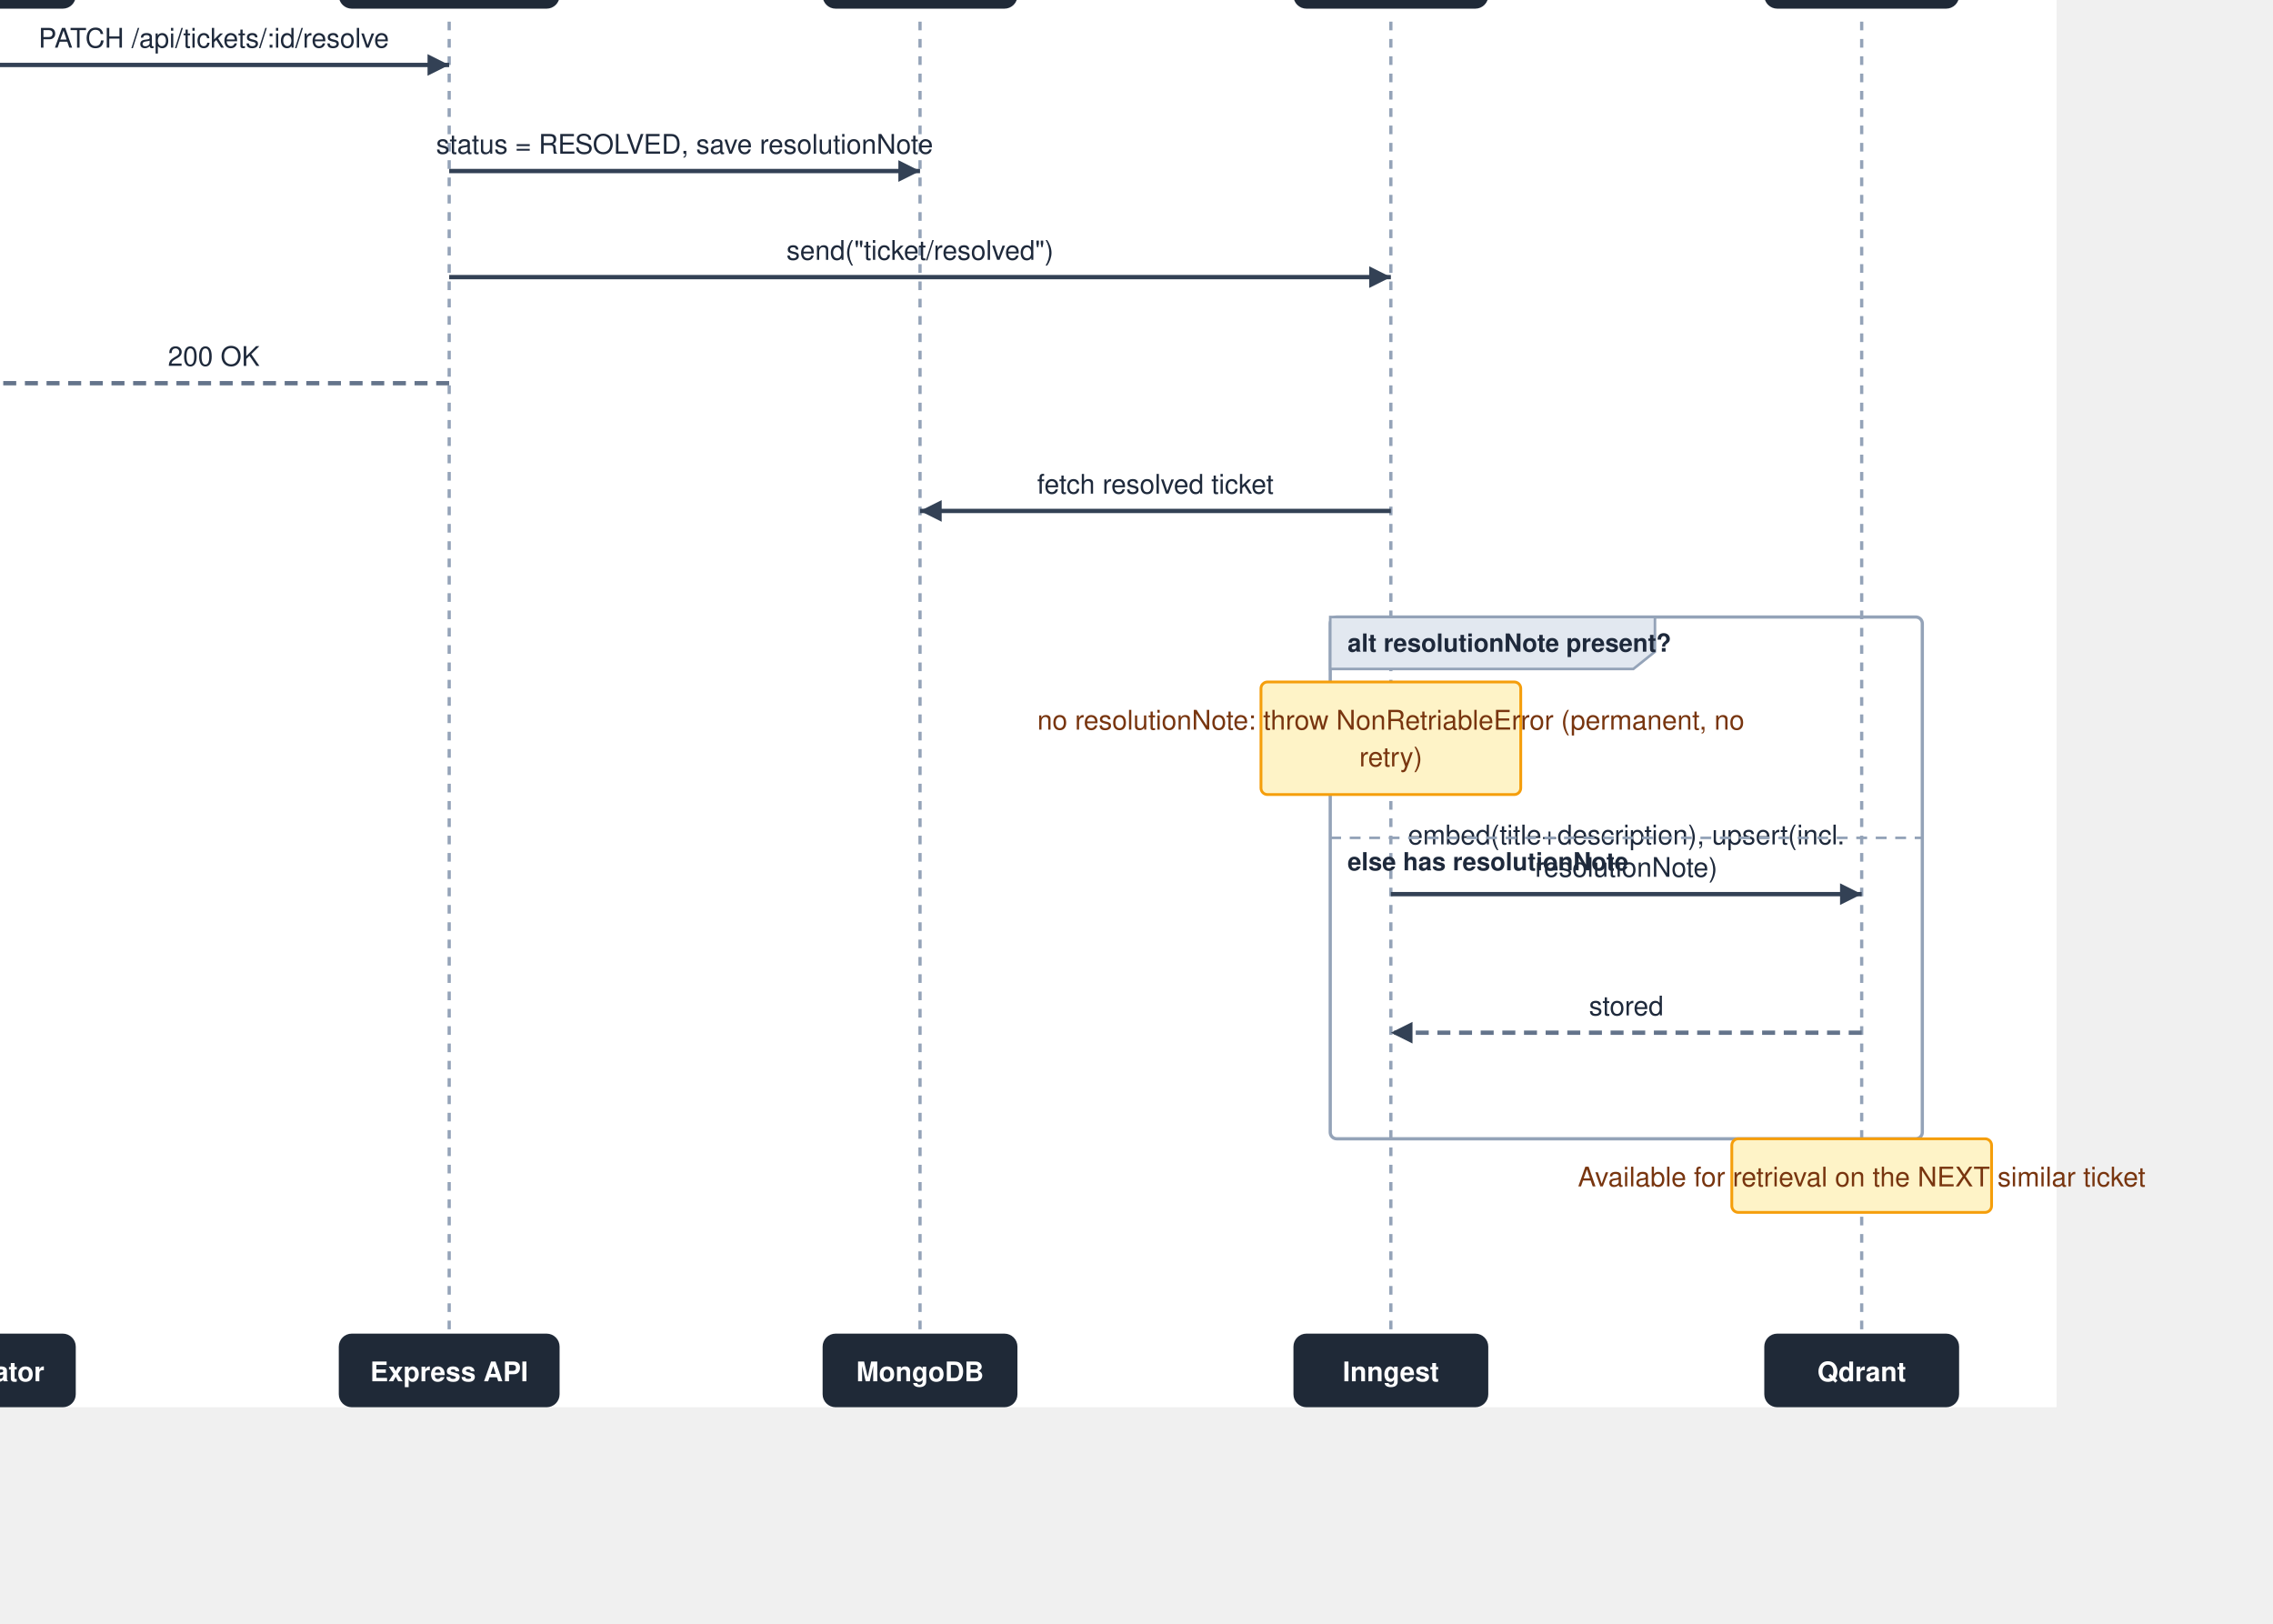
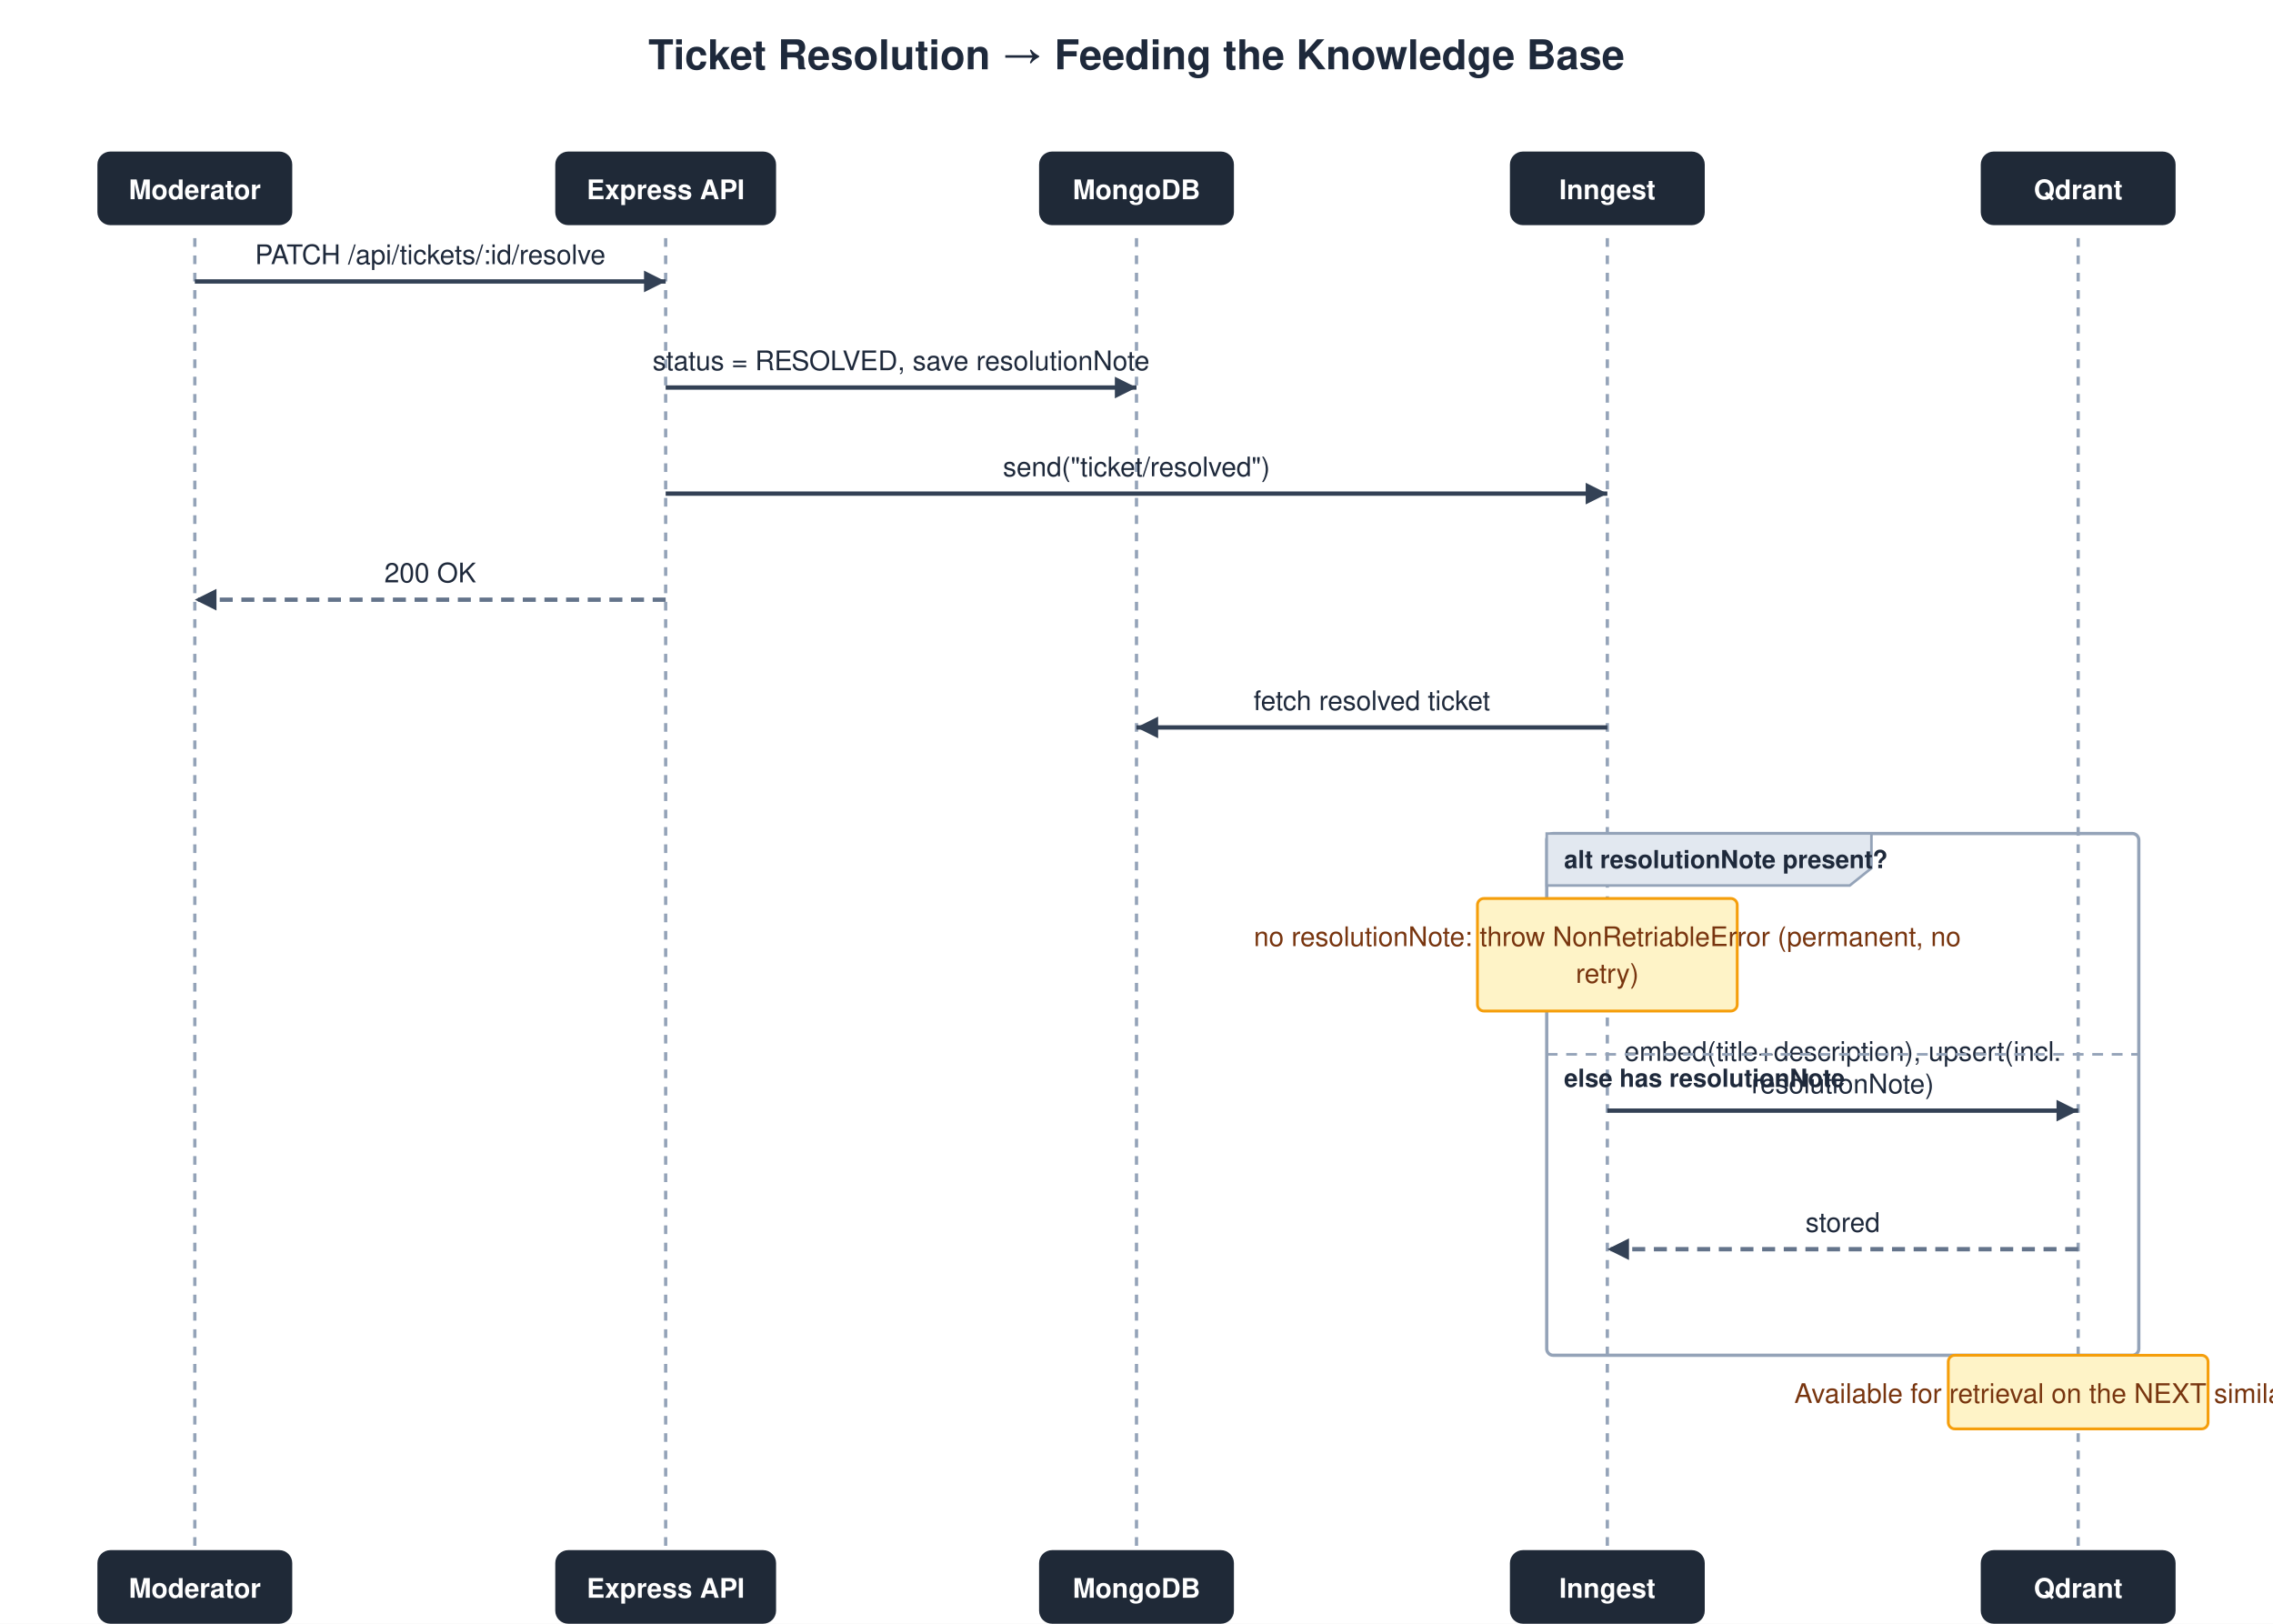
- <svg xmlns="http://www.w3.org/2000/svg" viewBox="100 100 1050 750" font-family="Helvetica, Arial, sans-serif">
+ <svg xmlns="http://www.w3.org/2000/svg" viewBox="0 0 1050 750" font-family="Helvetica, Arial, sans-serif">
  <rect x="0" y="0" width="1050" height="750" fill="#ffffff" />
  <text x="525.0" y="32" text-anchor="middle" font-size="19" font-weight="bold" fill="#1e293b">Ticket Resolution → Feeding the Knowledge Base</text>
  <line x1="90.0" y1="110" x2="90.0" y2="730" stroke="#94a3b8" stroke-width="1.5" stroke-dasharray="4,4" />
  <line x1="307.5" y1="110" x2="307.5" y2="730" stroke="#94a3b8" stroke-width="1.5" stroke-dasharray="4,4" />
  <line x1="525.0" y1="110" x2="525.0" y2="730" stroke="#94a3b8" stroke-width="1.5" stroke-dasharray="4,4" />
  <line x1="742.5" y1="110" x2="742.5" y2="730" stroke="#94a3b8" stroke-width="1.5" stroke-dasharray="4,4" />
  <line x1="960.0" y1="110" x2="960.0" y2="730" stroke="#94a3b8" stroke-width="1.5" stroke-dasharray="4,4" />
  <rect x="714.5" y="385" width="273.5" height="241" fill="none" stroke="#94a3b8" stroke-width="1.5" rx="3" />
  <text x="198.75" y="122" text-anchor="middle" font-family="Helvetica, Arial, sans-serif" font-size="12.5" fill="#1e293b">PATCH /api/tickets/:id/resolve</text>
  <line x1="90.0" y1="130" x2="307.5" y2="130" stroke="#334155" stroke-width="2" />
  <polygon points="307.5,130 297.5,125 297.5,135" fill="#334155" />
  <text x="416.25" y="171" text-anchor="middle" font-family="Helvetica, Arial, sans-serif" font-size="12.5" fill="#1e293b">status = RESOLVED, save resolutionNote</text>
  <line x1="307.5" y1="179" x2="525.0" y2="179" stroke="#334155" stroke-width="2" />
  <polygon points="525.0,179 515.0,174 515.0,184" fill="#334155" />
  <text x="525.0" y="220" text-anchor="middle" font-family="Helvetica, Arial, sans-serif" font-size="12.5" fill="#1e293b">send("ticket/resolved")</text>
  <line x1="307.5" y1="228" x2="742.5" y2="228" stroke="#334155" stroke-width="2" />
  <polygon points="742.5,228 732.5,223 732.5,233" fill="#334155" />
  <text x="198.75" y="269" text-anchor="middle" font-family="Helvetica, Arial, sans-serif" font-size="12.5" fill="#1e293b">200 OK</text>
  <line x1="307.5" y1="277" x2="90.0" y2="277" stroke="#64748b" stroke-dasharray="6,4" stroke-width="2" />
  <polygon points="90.0,277 100.0,272 100.0,282" fill="#334155" />
  <text x="633.75" y="328" text-anchor="middle" font-family="Helvetica, Arial, sans-serif" font-size="12.5" fill="#1e293b">fetch resolved ticket</text>
  <line x1="742.5" y1="336" x2="525.0" y2="336" stroke="#334155" stroke-width="2" />
  <polygon points="525.0,336 535.0,331 535.0,341" fill="#334155" />
  <rect x="682.5" y="415" width="120.0" height="52" fill="#fef3c7" stroke="#f59e0b" stroke-width="1.3" rx="3" />
  <text x="742.5" y="437" text-anchor="middle" font-family="Helvetica, Arial, sans-serif" font-size="12.5" fill="#78350f">no resolutionNote: throw NonRetriableError (permanent, no</text>
  <text x="742.5" y="454" text-anchor="middle" font-family="Helvetica, Arial, sans-serif" font-size="12.5" fill="#78350f">retry)</text>
  <text x="851.25" y="490" text-anchor="middle" font-family="Helvetica, Arial, sans-serif" font-size="12.5" fill="#1e293b">embed(title+description), upsert(incl.</text>
  <text x="851.25" y="505" text-anchor="middle" font-family="Helvetica, Arial, sans-serif" font-size="12.5" fill="#1e293b">resolutionNote)</text>
  <line x1="742.5" y1="513" x2="960.0" y2="513" stroke="#334155" stroke-width="2" />
  <polygon points="960.0,513 950.0,508 950.0,518" fill="#334155" />
  <text x="851.25" y="569" text-anchor="middle" font-family="Helvetica, Arial, sans-serif" font-size="12.5" fill="#1e293b">stored</text>
  <line x1="960.0" y1="577" x2="742.5" y2="577" stroke="#64748b" stroke-dasharray="6,4" stroke-width="2" />
  <polygon points="742.5,577 752.5,572 752.5,582" fill="#334155" />
  <path d="M 714.5 385 h 150 v 16 l -10 8 h -140 z" fill="#e2e8f0" stroke="#94a3b8" stroke-width="1.2" />
  <text x="722.5" y="401" font-family="Helvetica, Arial, sans-serif" font-size="11.5" font-weight="bold" fill="#1e293b">alt  resolutionNote present?</text>
  <line x1="714.5" y1="487" x2="988.0" y2="487" stroke="#94a3b8" stroke-width="1.2" stroke-dasharray="5,4" />
  <text x="722.5" y="502" font-family="Helvetica, Arial, sans-serif" font-size="11.5" font-weight="bold" fill="#1e293b">else has resolutionNote</text>
  <rect x="900.0" y="626" width="120.0" height="34" fill="#fef3c7" stroke="#f59e0b" stroke-width="1.3" rx="3" />
  <text x="960.0" y="648" text-anchor="middle" font-family="Helvetica, Arial, sans-serif" font-size="12.5" fill="#78350f">Available for retrieval on the NEXT similar ticket</text>
  <rect x="45.0" y="70" width="90" height="34" rx="6" fill="#1f2937" />
  <text x="90.0" y="92" text-anchor="middle" font-size="12.5" font-weight="bold" fill="#ffffff">Moderator</text>
  <rect x="45.0" y="716" width="90" height="34" rx="6" fill="#1f2937" />
  <text x="90.0" y="738" text-anchor="middle" font-size="12.5" font-weight="bold" fill="#ffffff">Moderator</text>
  <rect x="256.5" y="70" width="102" height="34" rx="6" fill="#1f2937" />
  <text x="307.5" y="92" text-anchor="middle" font-size="12.5" font-weight="bold" fill="#ffffff">Express API</text>
  <rect x="256.5" y="716" width="102" height="34" rx="6" fill="#1f2937" />
  <text x="307.5" y="738" text-anchor="middle" font-size="12.5" font-weight="bold" fill="#ffffff">Express API</text>
  <rect x="480.0" y="70" width="90" height="34" rx="6" fill="#1f2937" />
  <text x="525.0" y="92" text-anchor="middle" font-size="12.5" font-weight="bold" fill="#ffffff">MongoDB</text>
  <rect x="480.0" y="716" width="90" height="34" rx="6" fill="#1f2937" />
  <text x="525.0" y="738" text-anchor="middle" font-size="12.5" font-weight="bold" fill="#ffffff">MongoDB</text>
  <rect x="697.5" y="70" width="90" height="34" rx="6" fill="#1f2937" />
  <text x="742.5" y="92" text-anchor="middle" font-size="12.5" font-weight="bold" fill="#ffffff">Inngest</text>
  <rect x="697.5" y="716" width="90" height="34" rx="6" fill="#1f2937" />
  <text x="742.5" y="738" text-anchor="middle" font-size="12.5" font-weight="bold" fill="#ffffff">Inngest</text>
  <rect x="915.0" y="70" width="90" height="34" rx="6" fill="#1f2937" />
  <text x="960.0" y="92" text-anchor="middle" font-size="12.5" font-weight="bold" fill="#ffffff">Qdrant</text>
  <rect x="915.0" y="716" width="90" height="34" rx="6" fill="#1f2937" />
  <text x="960.0" y="738" text-anchor="middle" font-size="12.5" font-weight="bold" fill="#ffffff">Qdrant</text>
</svg>
